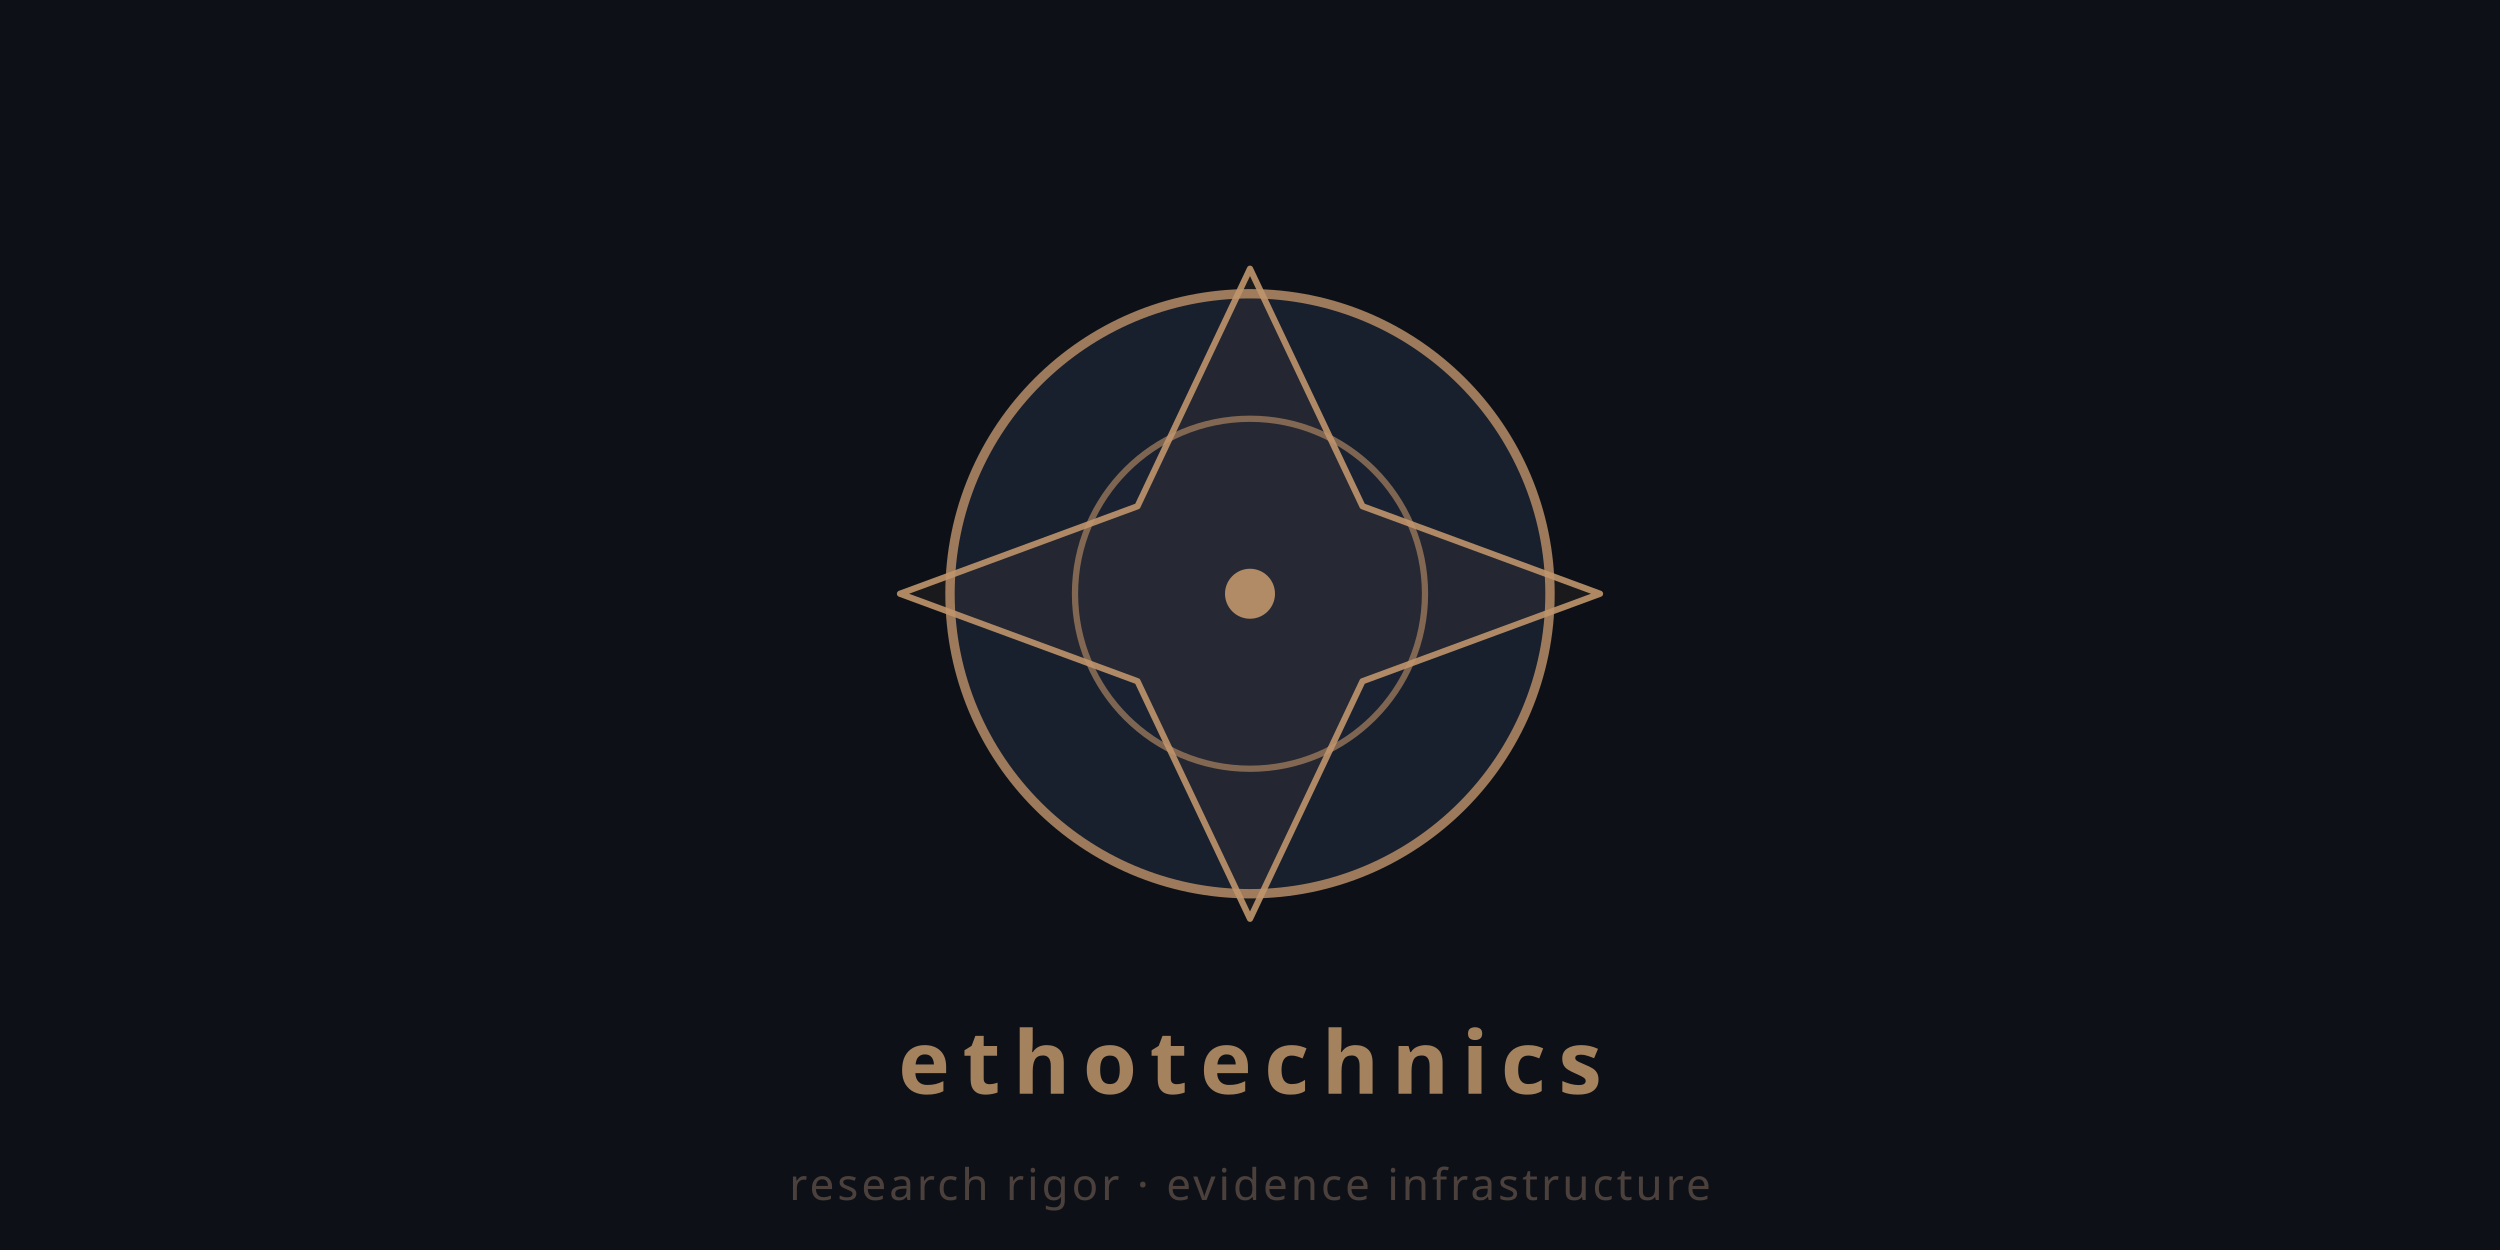
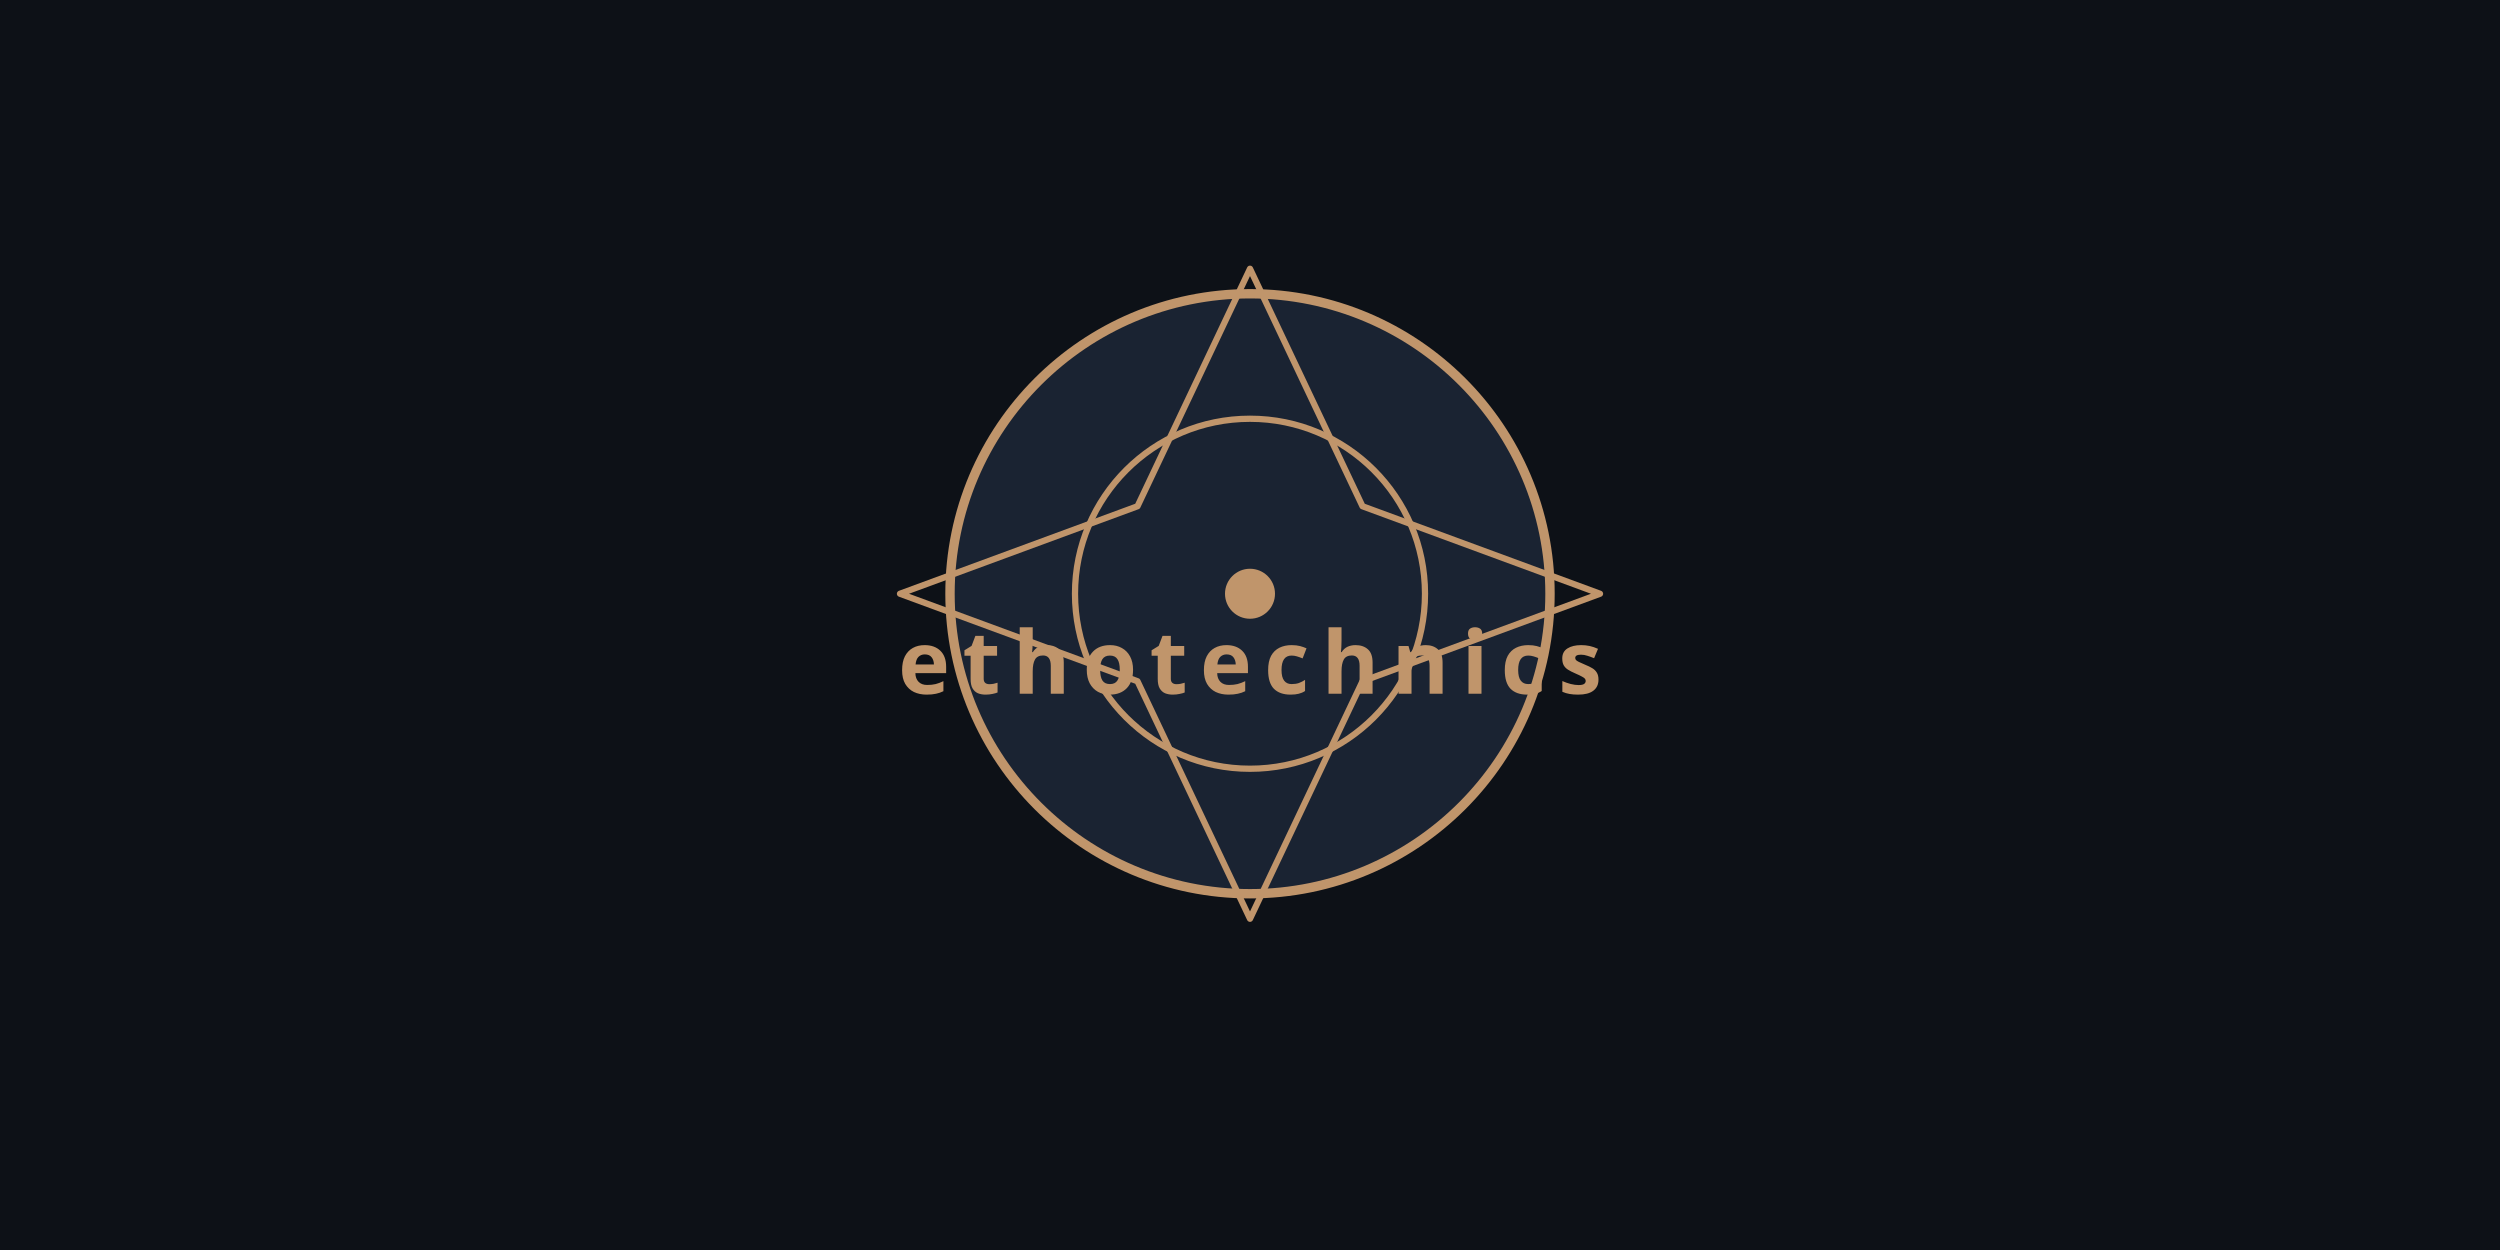
<svg xmlns="http://www.w3.org/2000/svg" viewBox="0 0 400 200" role="img" aria-labelledby="title">
  <rect width="400" height="200" fill="#0d1117" />
-   <circle cx="200" cy="95" r="48" fill="#1a2332" stroke="#c0956b" stroke-width="1.5" opacity="0.8" />
-   <circle cx="200" cy="95" r="28" fill="#1a2332" stroke="#c0956b" stroke-width="1" opacity="0.6" />
-   <path d="M200 43 L218 81 L256 95 L218 109 L200 147 L182 109 L144 95 L182 81 Z" fill="#c0956b" fill-opacity="0.08" stroke="#c0956b" stroke-width="1" stroke-linejoin="round" opacity="0.9" />
-   <circle cx="200" cy="95" r="4" fill="#c0956b" opacity="0.9" />
-   <text x="200" y="175" text-anchor="middle" fill="#c0956b" font-family="system-ui, sans-serif" font-size="14" font-weight="600" letter-spacing="2" opacity="0.85">ethotechnics</text>
-   <text x="200" y="192" text-anchor="middle" fill="#8a7060" font-family="system-ui, sans-serif" font-size="7" letter-spacing="0.5" opacity="0.5">research rigor · evidence infrastructure</text>
+   <circle cx="200" cy="95" r="48" fill="#1a2332" stroke="#c0956b" stroke-width="1.5" opacity="1" />
+   <circle cx="200" cy="95" r="28" fill="#1a2332" stroke="#c0956b" stroke-width="1" opacity="1" />
+   <path d="M200 43 L218 81 L256 95 L218 109 L200 147 L182 109 L144 95 L182 81 Z" fill="#c0956b" fill-opacity="0" stroke="#c0956b" stroke-width="1" stroke-linejoin="round" opacity="1" />
+   <circle cx="200" cy="95" r="4" fill="#c0956b" opacity="1" />
+   <text x="200" y="111" text-anchor="middle" fill="#c0956b" font-family="system-ui, sans-serif" font-size="14" font-weight="600" letter-spacing="2" opacity="1">ethotechnics</text>
+   <text x="200" y="116" text-anchor="middle" fill="#8a7060" font-family="system-ui, sans-serif" font-size="7" letter-spacing="0.5" opacity="0">research rigor · evidence infrastructure</text>
</svg>
